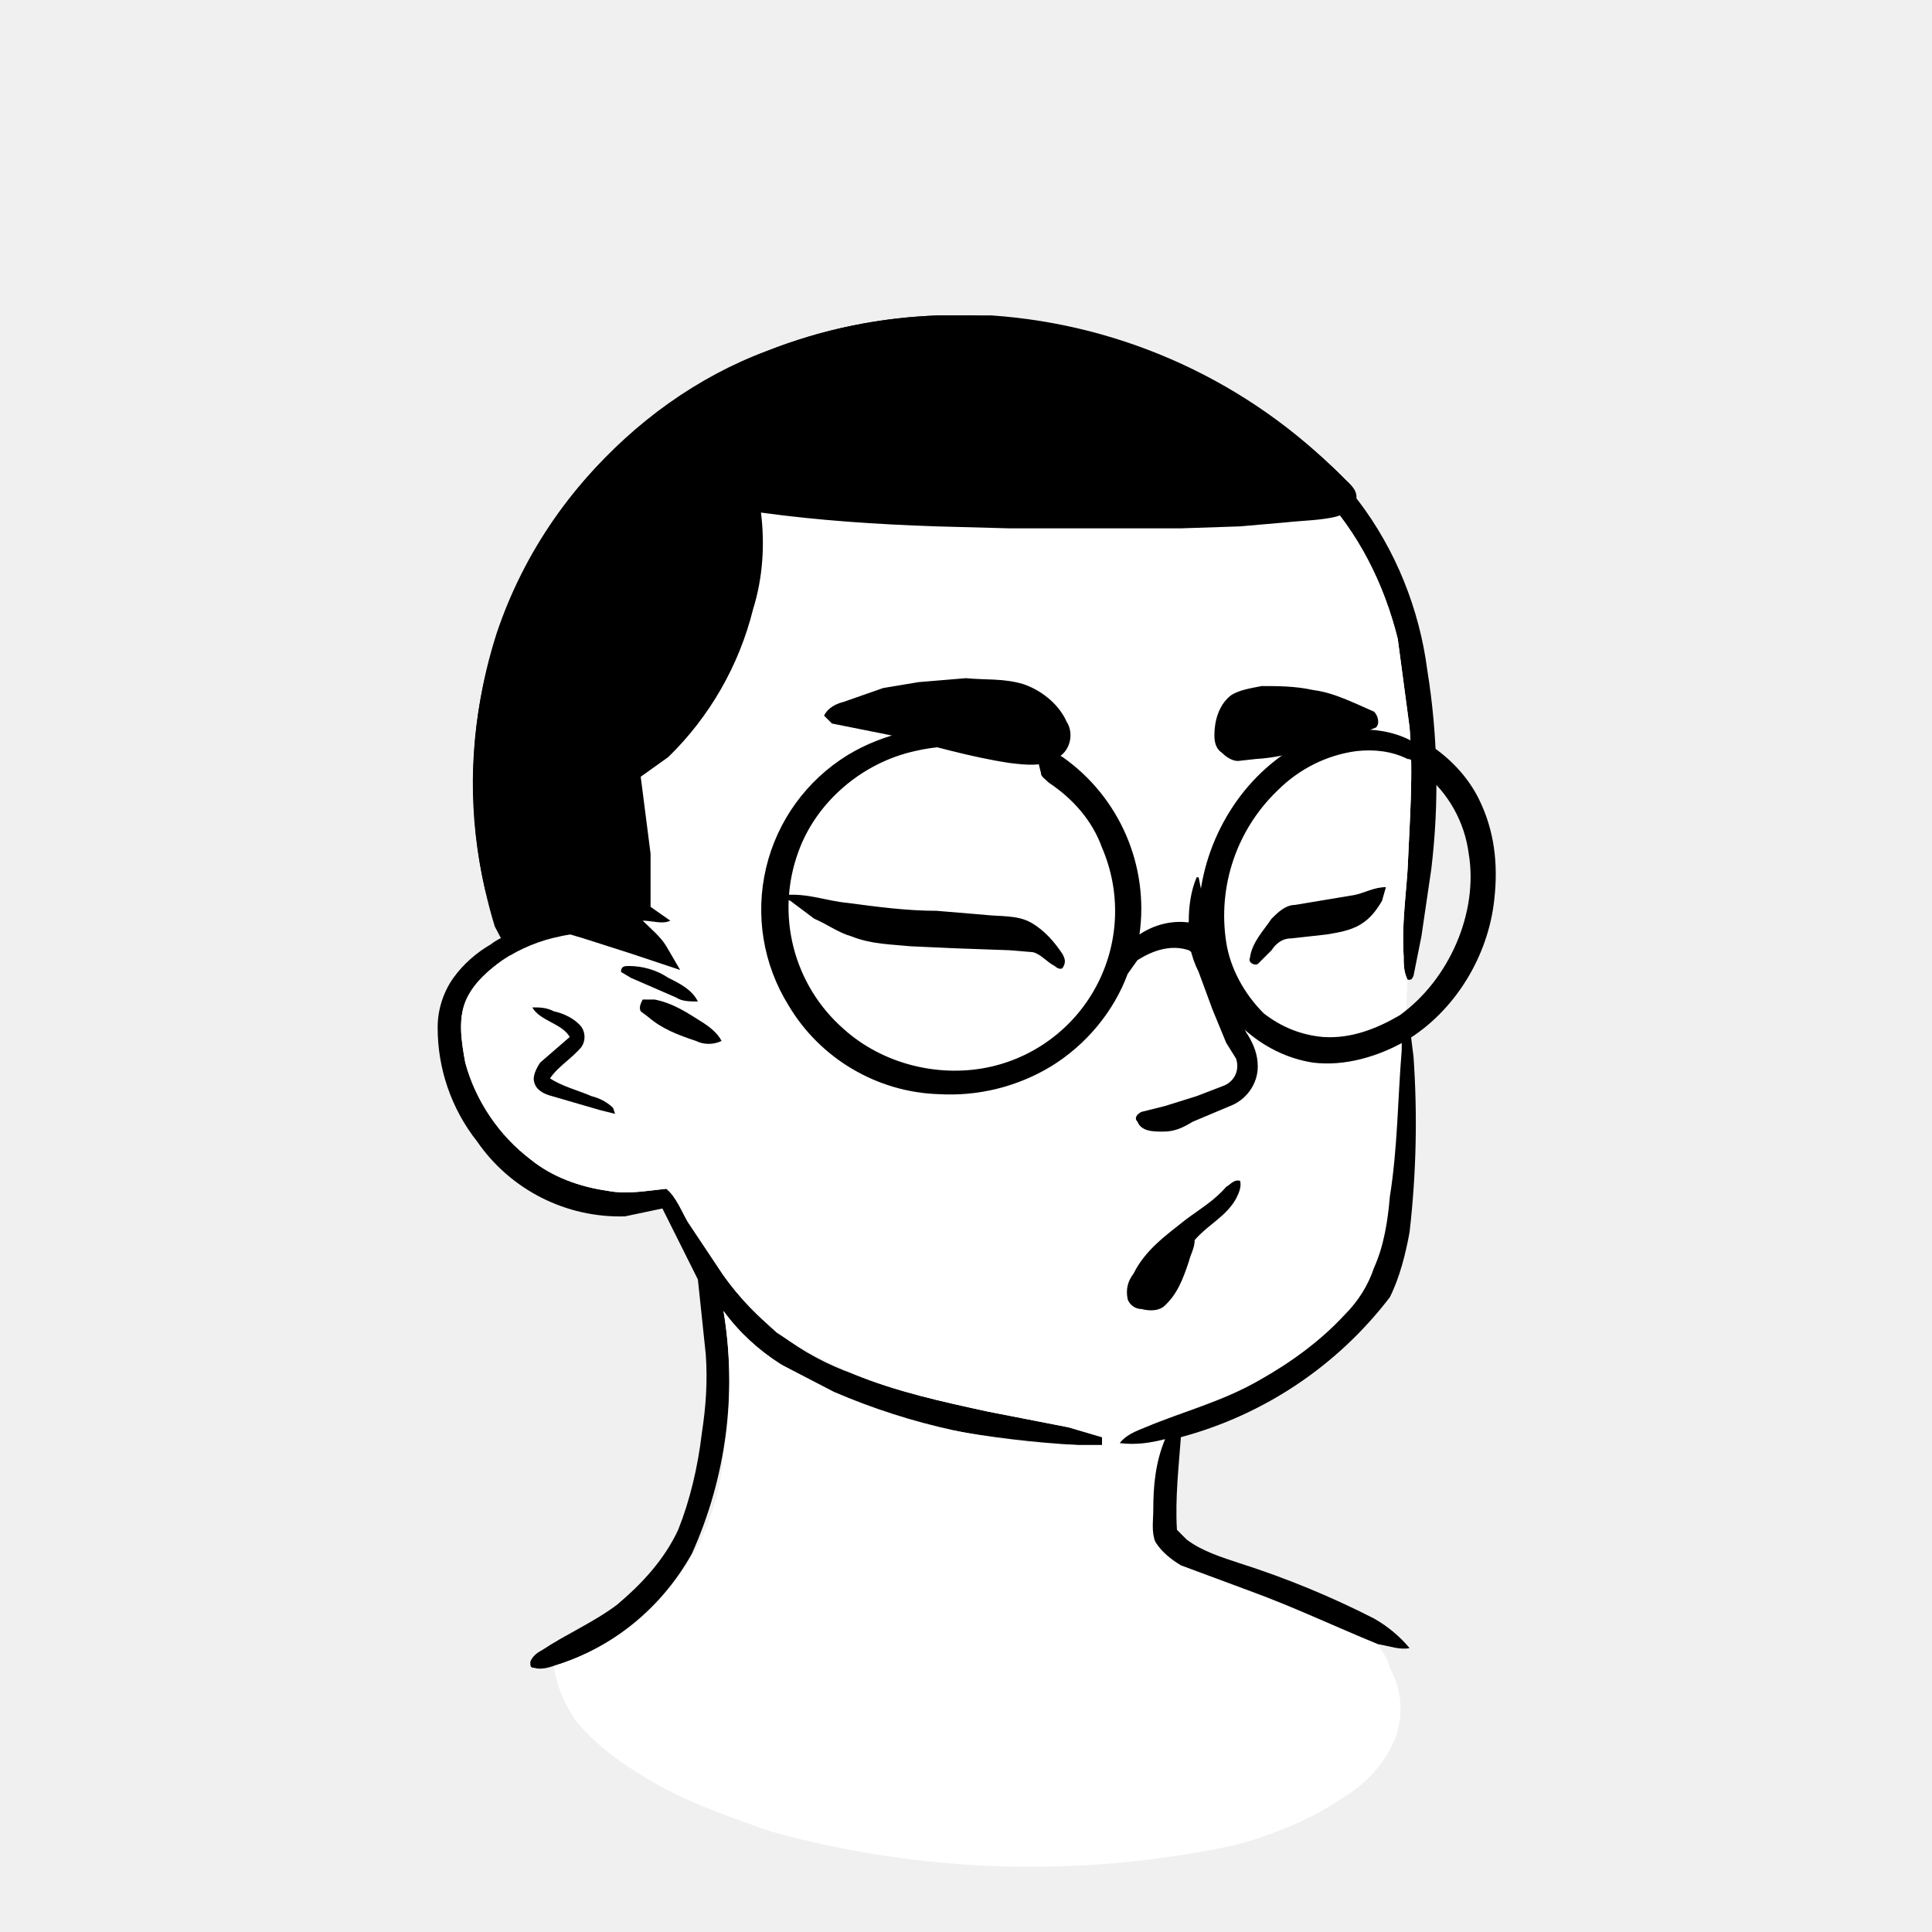
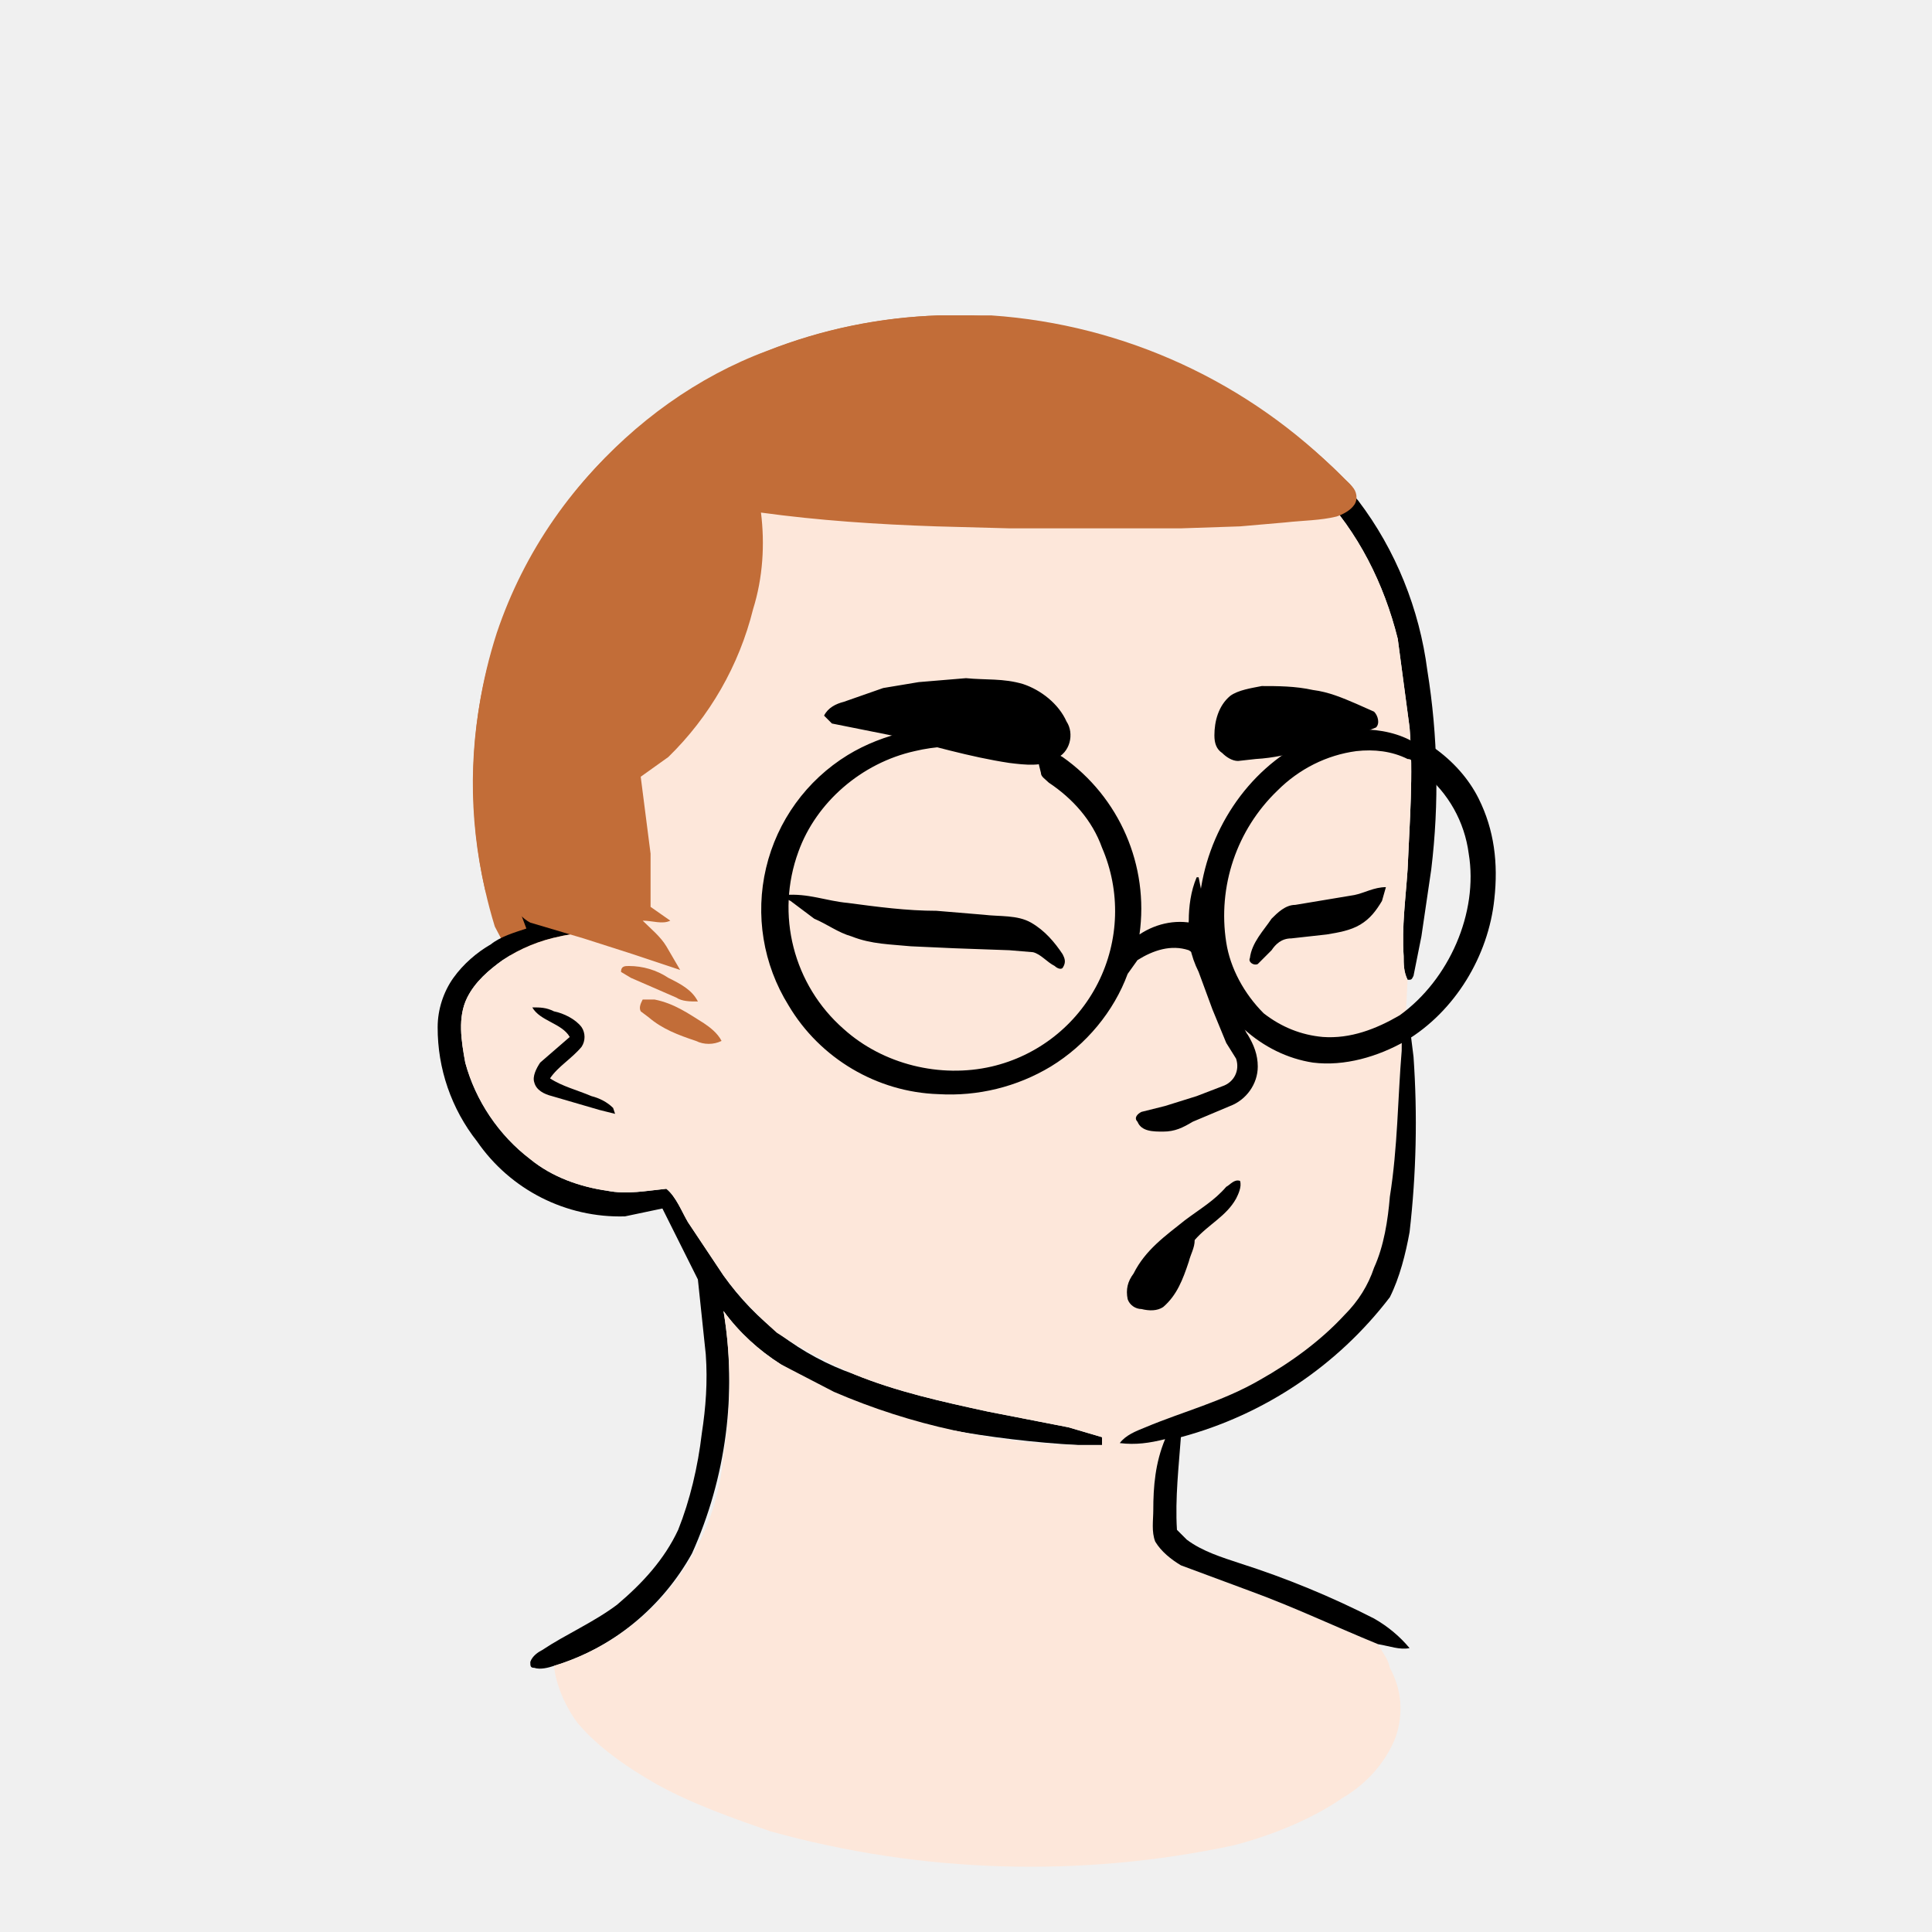
<svg xmlns="http://www.w3.org/2000/svg" viewBox="0 0 980 980" fill="none" shape-rendering="auto" width="512" height="512">
  <mask id="viewboxMask">
    <rect width="980" height="980" rx="0" ry="0" x="0" y="0" fill="#fff" />
  </mask>
  <g mask="url(#viewboxMask)">
    <g transform="translate(10 -60)">
-       <path d="M466 220h27a276 276 0 0 1 178 82c2 2 5 4 6 7s1 6-1 8c-4 4-10 5-15 6-25 3-50 4-75 5h-78l-39-1-27-1c-23-1-45-3-66-6 3 20 0 40-7 59a161 161 0 0 1-40 65l-14 10 5 39v27l10 7c-4 2-10 0-14 0 5 4 9 9 12 14l7 10-5-1c-7-3-15-4-22-6l-19-7c0 4-1 8-5 10-3 3-7 1-11 0l-4 5c-4 2-5 5-9 5s-7-4-9-8l-10-19a248 248 0 0 1 1-149 229 229 0 0 1 73-105c42-35 96-54 151-56Z" fill="#000000" />
-       <path d="M304 548c6 1 12 4 17 7 3 2 6 4 7 8l-15-5c-5-2-11-2-16-5l1-3c1-2 4-2 6-2Z" fill="#000000" />
+       <path d="M466 220h27a276 276 0 0 1 178 82c2 2 5 4 6 7s1 6-1 8c-4 4-10 5-15 6-25 3-50 4-75 5h-78l-39-1-27-1c-23-1-45-3-66-6 3 20 0 40-7 59a161 161 0 0 1-40 65l-14 10 5 39v27l10 7c-4 2-10 0-14 0 5 4 9 9 12 14l7 10-5-1c-7-3-15-4-22-6l-19-7c0 4-1 8-5 10-3 3-7 1-11 0l-4 5c-4 2-5 5-9 5s-7-4-9-8l-10-19a248 248 0 0 1 1-149 229 229 0 0 1 73-105c42-35 96-54 151-56Z" fill="#c26d38" />
+       <path d="M304 548c6 1 12 4 17 7 3 2 6 4 7 8l-15-5c-5-2-11-2-16-5l1-3c1-2 4-2 6-2Z" fill="#c26d38" />
      <path d="M495 234c28 1 56 6 84 15a201 201 0 0 1 100 65c19 25 31 55 35 86a361 361 0 0 1 2 101l-5 34-4 20c-1 2-1 2-3 2-2-4-2-8-2-12-1-15 1-29 2-44 1-24 3-48 1-72l-6-45c-7-28-20-54-40-75-18-18-40-33-63-43-22-9-44-15-67-19-18-3-36-4-54-4a277 277 0 0 0-128 29c-13 9-25 20-35 32a276 276 0 0 0-55 139c-1 24 0 47 8 70l7 15 12 1 1 3c-3 2-7 2-11 3-10 2-20 6-29 12-7 5-14 11-18 19-5 10-3 22-1 33 5 19 17 37 33 49 11 9 25 14 39 16 10 2 20 0 30-1 5 4 8 12 11 17l18 27a136 136 0 0 0 66 50c22 9 45 14 68 19l41 8 17 5v4h-12a535 535 0 0 1-67-8 255 255 0 0 1-84-33c-11-7-21-16-29-27a214 214 0 0 1-16 123c-15 27-40 48-70 57-3 1-7 2-10 1-2 0-2-1-2-3 1-3 4-5 6-6 12-8 26-14 38-23 13-11 24-23 31-38 6-15 10-32 12-49 2-13 3-26 2-40l-4-38-18-36-19 4a88 88 0 0 1-75-38 93 93 0 0 1-20-58c0-9 3-18 8-25s12-13 19-17c5-4 12-6 18-8l-9-24c-5-22-5-45-2-67a292 292 0 0 1 63-149c9-10 18-19 29-26 7-4 14-5 20-9 43-19 90-25 137-22Z" fill="#000" />
-       <path d="M475 243a276 276 0 0 1 121 23c23 10 45 25 63 43 20 21 33 47 40 75l6 45c2 24 0 48-1 72-1 15-3 29-2 44 0 4 0 8 2 12l-1 20c-2 5-2 10-2 16-2 24-2 49-6 74-1 12-3 25-8 36-3 9-8 17-15 24-12 13-27 24-43 33-19 11-39 16-58 24-5 2-10 4-13 8 8 1 15 0 23-2-5 12-6 24-6 36 0 5-1 11 1 16 3 5 8 9 13 12l35 13c22 8 43 18 65 27 2 4 5 7 6 12 6 11 7 23 3 35-5 13-15 24-27 31-16 11-36 19-55 24a494 494 0 0 1-235-7c-20-7-40-14-58-24-14-8-29-18-40-31-6-8-11-19-12-29a122 122 0 0 0 86-107c4-24 4-49 0-73 8 11 18 20 29 27l27 14a331 331 0 0 0 124 27h12v-4l-17-5-41-8c-23-5-46-10-68-19-13-6-27-13-39-21-10-9-19-18-27-29l-18-27c-3-5-6-13-11-17-10 1-20 3-30 1-14-2-28-7-39-16a94 94 0 0 1-33-49c-2-11-4-23 1-33 4-8 11-14 18-19 9-6 19-10 29-12 4-1 8-1 11-3l-1-3-12-1-7-15c-8-23-9-46-7-70a276 276 0 0 1 54-139c10-12 22-23 35-32a277 277 0 0 1 128-30Z" fill="#ffffff" />
+       <path d="M475 243a276 276 0 0 1 121 23c23 10 45 25 63 43 20 21 33 47 40 75l6 45c2 24 0 48-1 72-1 15-3 29-2 44 0 4 0 8 2 12l-1 20c-2 5-2 10-2 16-2 24-2 49-6 74-1 12-3 25-8 36-3 9-8 17-15 24-12 13-27 24-43 33-19 11-39 16-58 24-5 2-10 4-13 8 8 1 15 0 23-2-5 12-6 24-6 36 0 5-1 11 1 16 3 5 8 9 13 12l35 13c22 8 43 18 65 27 2 4 5 7 6 12 6 11 7 23 3 35-5 13-15 24-27 31-16 11-36 19-55 24a494 494 0 0 1-235-7c-20-7-40-14-58-24-14-8-29-18-40-31-6-8-11-19-12-29a122 122 0 0 0 86-107c4-24 4-49 0-73 8 11 18 20 29 27l27 14a331 331 0 0 0 124 27h12v-4l-17-5-41-8c-23-5-46-10-68-19-13-6-27-13-39-21-10-9-19-18-27-29l-18-27c-3-5-6-13-11-17-10 1-20 3-30 1-14-2-28-7-39-16a94 94 0 0 1-33-49c-2-11-4-23 1-33 4-8 11-14 18-19 9-6 19-10 29-12 4-1 8-1 11-3l-1-3-12-1-7-15c-8-23-9-46-7-70a276 276 0 0 1 54-139c10-12 22-23 35-32a277 277 0 0 1 128-30Z" fill="#fde7da" />
      <path d="M260 571c4 0 7 0 11 2 5 1 11 4 14 8 2 3 2 7 0 10-5 6-12 10-16 16 6 4 14 6 21 9 4 1 8 3 11 6l1 3-8-2-24-7c-4-1-8-3-9-7-1-3 1-7 3-10l15-13c-4-7-15-8-19-15ZM703 577l2 3 2 16a483 483 0 0 1-2 89c-2 11-5 23-10 33a198 198 0 0 1-106 71c-1 14-3 31-2 47l5 5c8 6 18 9 27 12a451 451 0 0 1 68 28c7 4 13 9 18 15-5 1-10-1-16-2-22-9-43-19-65-27l-35-13c-5-3-10-7-13-12-2-5-1-11-1-16 0-12 1-24 6-36-8 2-15 3-23 2 3-4 8-6 13-8 19-8 39-13 58-24 16-9 31-20 43-33 7-7 12-15 15-24 5-11 7-24 8-36 4-25 4-50 6-74 0-6 0-11 2-16Z" fill="#000" />
      <path d="m693 510-2 7c-3 5-6 9-11 12s-11 4-17 5l-18 2c-5 0-8 3-10 6l-7 7c-2 1-5-1-4-3 1-8 7-14 11-20 3-3 7-7 12-7l30-5c5-1 10-4 16-4ZM388 514c12-1 21 3 32 4 15 2 30 4 45 4l24 2c8 1 17 0 24 4s12 10 16 16c1 2 2 4 0 7-1 1-3 0-4-1-4-2-7-6-11-7l-12-1-28-1-22-1c-10-1-20-1-30-5-7-2-12-6-19-9l-12-9c-2-1-3-1-3-3Z" fill="#000000" />
      <path d="M480 404c10 1 19 0 29 3 9 3 18 10 22 19 4 6 2 16-6 19-6 4-15 3-23 2-20-3-40-9-60-14l-20-4-10-2-4-4c2-4 6-6 10-7l20-7 18-3 24-2ZM656 410c8 1 15 4 22 7l9 4c2 2 3 6 1 8l-10 4c-17 4-33 11-51 12l-9 1c-3 0-6-2-8-4-3-2-4-5-4-9 0-7 2-15 8-20 4-3 11-4 16-5 8 0 17 0 26 2Z" fill="#000000" />
      <path d="M597 505h1l3 15 3 26 8 13 6 12c2 5 2 10 5 14 3 5 5 10 5 16 0 9-6 17-14 20l-19 8c-5 3-9 5-15 5-5 0-11 0-13-5-2-2 0-4 2-5l12-3 16-5 13-5c6-2 9-8 7-14l-5-8-7-17-7-19c-4-8-6-17-5-26 0-7 1-15 4-22Z" fill="#000000" />
      <path d="M619 659c1 3-1 7-2 9-5 9-14 13-21 21 0 4-2 7-3 11-3 9-6 17-13 23-3 2-7 2-11 1-3 0-6-2-7-5-1-5 0-9 3-13 6-12 16-19 26-27 8-6 15-10 21-17 2-1 4-4 7-3Z" fill="#000000" />
      <path fill-rule="evenodd" clip-rule="evenodd" d="M482 429c13 2 26 7 37 15 3-2 7-2 10 0a94 94 0 0 1 39 90c9-6 20-8 30-5-1-34 16-68 44-87 11-7 25-12 39-12 9 0 19 2 27 7l4 1 5 1c10 7 18 16 23 26 8 16 10 33 8 51-3 29-20 57-45 72-14 8-31 13-47 11-13-2-25-8-35-17-9-8-15-19-19-31-1-4-6-7-9-9-9-3-18 0-26 5l-5 7c-7 19-21 36-39 47a99 99 0 0 1-57 14c-31-1-60-18-76-45a92 92 0 0 1 30-127c18-11 41-16 62-14Zm35 19 1 4c0 2 2 3 4 5 12 8 22 19 27 33a81 81 0 0 1-56 111c-26 6-55-1-75-19a82 82 0 0 1-23-90c9-25 32-45 59-51 21-5 43-2 63 6v1Zm190-1c-1-1-1-2-3-2-8-4-17-5-26-4-15 2-29 9-40 20a88 88 0 0 0-26 77c2 13 9 26 19 36 9 7 19 11 30 12 14 1 27-4 39-11 25-18 40-52 35-82a63 63 0 0 0-23-41l-4-3-1-2Z" fill="#000000" />
-       <path d="M466 220h17a310 310 0 0 1 148 49c16 11 32 24 45 38 2 2 3 6 1 9s-6 5-9 6c-8 2-17 2-26 3l-23 2-30 1h-87l-37-1c-30-1-60-3-89-7 2 16 1 33-4 49a158 158 0 0 1-43 75l-14 10 5 39v27l10 7c-4 2-9 0-14 0 4 4 9 8 12 13l7 12-6-2-18-6-25-8-27-8c-4-2-7-6-10-9h-6c-4-1-6-4-7-8a237 237 0 0 1 51-208c25-29 57-52 92-65 28-11 57-17 87-18ZM309 550c7 0 14 2 20 6 6 3 12 6 15 12-4 0-8 0-11-2l-23-10-5-3c0-3 2-3 4-3ZM316 567h6c10 2 17 7 25 12 3 2 7 5 9 9-4 2-9 2-13 0-9-3-17-6-24-12l-4-3c-1-2 0-4 1-6Z" fill="#000000" />
+       <path d="M466 220h17a310 310 0 0 1 148 49c16 11 32 24 45 38 2 2 3 6 1 9s-6 5-9 6c-8 2-17 2-26 3l-23 2-30 1h-87l-37-1c-30-1-60-3-89-7 2 16 1 33-4 49a158 158 0 0 1-43 75l-14 10 5 39v27l10 7c-4 2-9 0-14 0 4 4 9 8 12 13l7 12-6-2-18-6-25-8-27-8c-4-2-7-6-10-9h-6c-4-1-6-4-7-8a237 237 0 0 1 51-208c25-29 57-52 92-65 28-11 57-17 87-18ZM309 550c7 0 14 2 20 6 6 3 12 6 15 12-4 0-8 0-11-2l-23-10-5-3c0-3 2-3 4-3ZM316 567h6c10 2 17 7 25 12 3 2 7 5 9 9-4 2-9 2-13 0-9-3-17-6-24-12l-4-3c-1-2 0-4 1-6Z" fill="#c26d38" />
    </g>
    <g transform="translate(10 -60)" />
  </g>
</svg>
